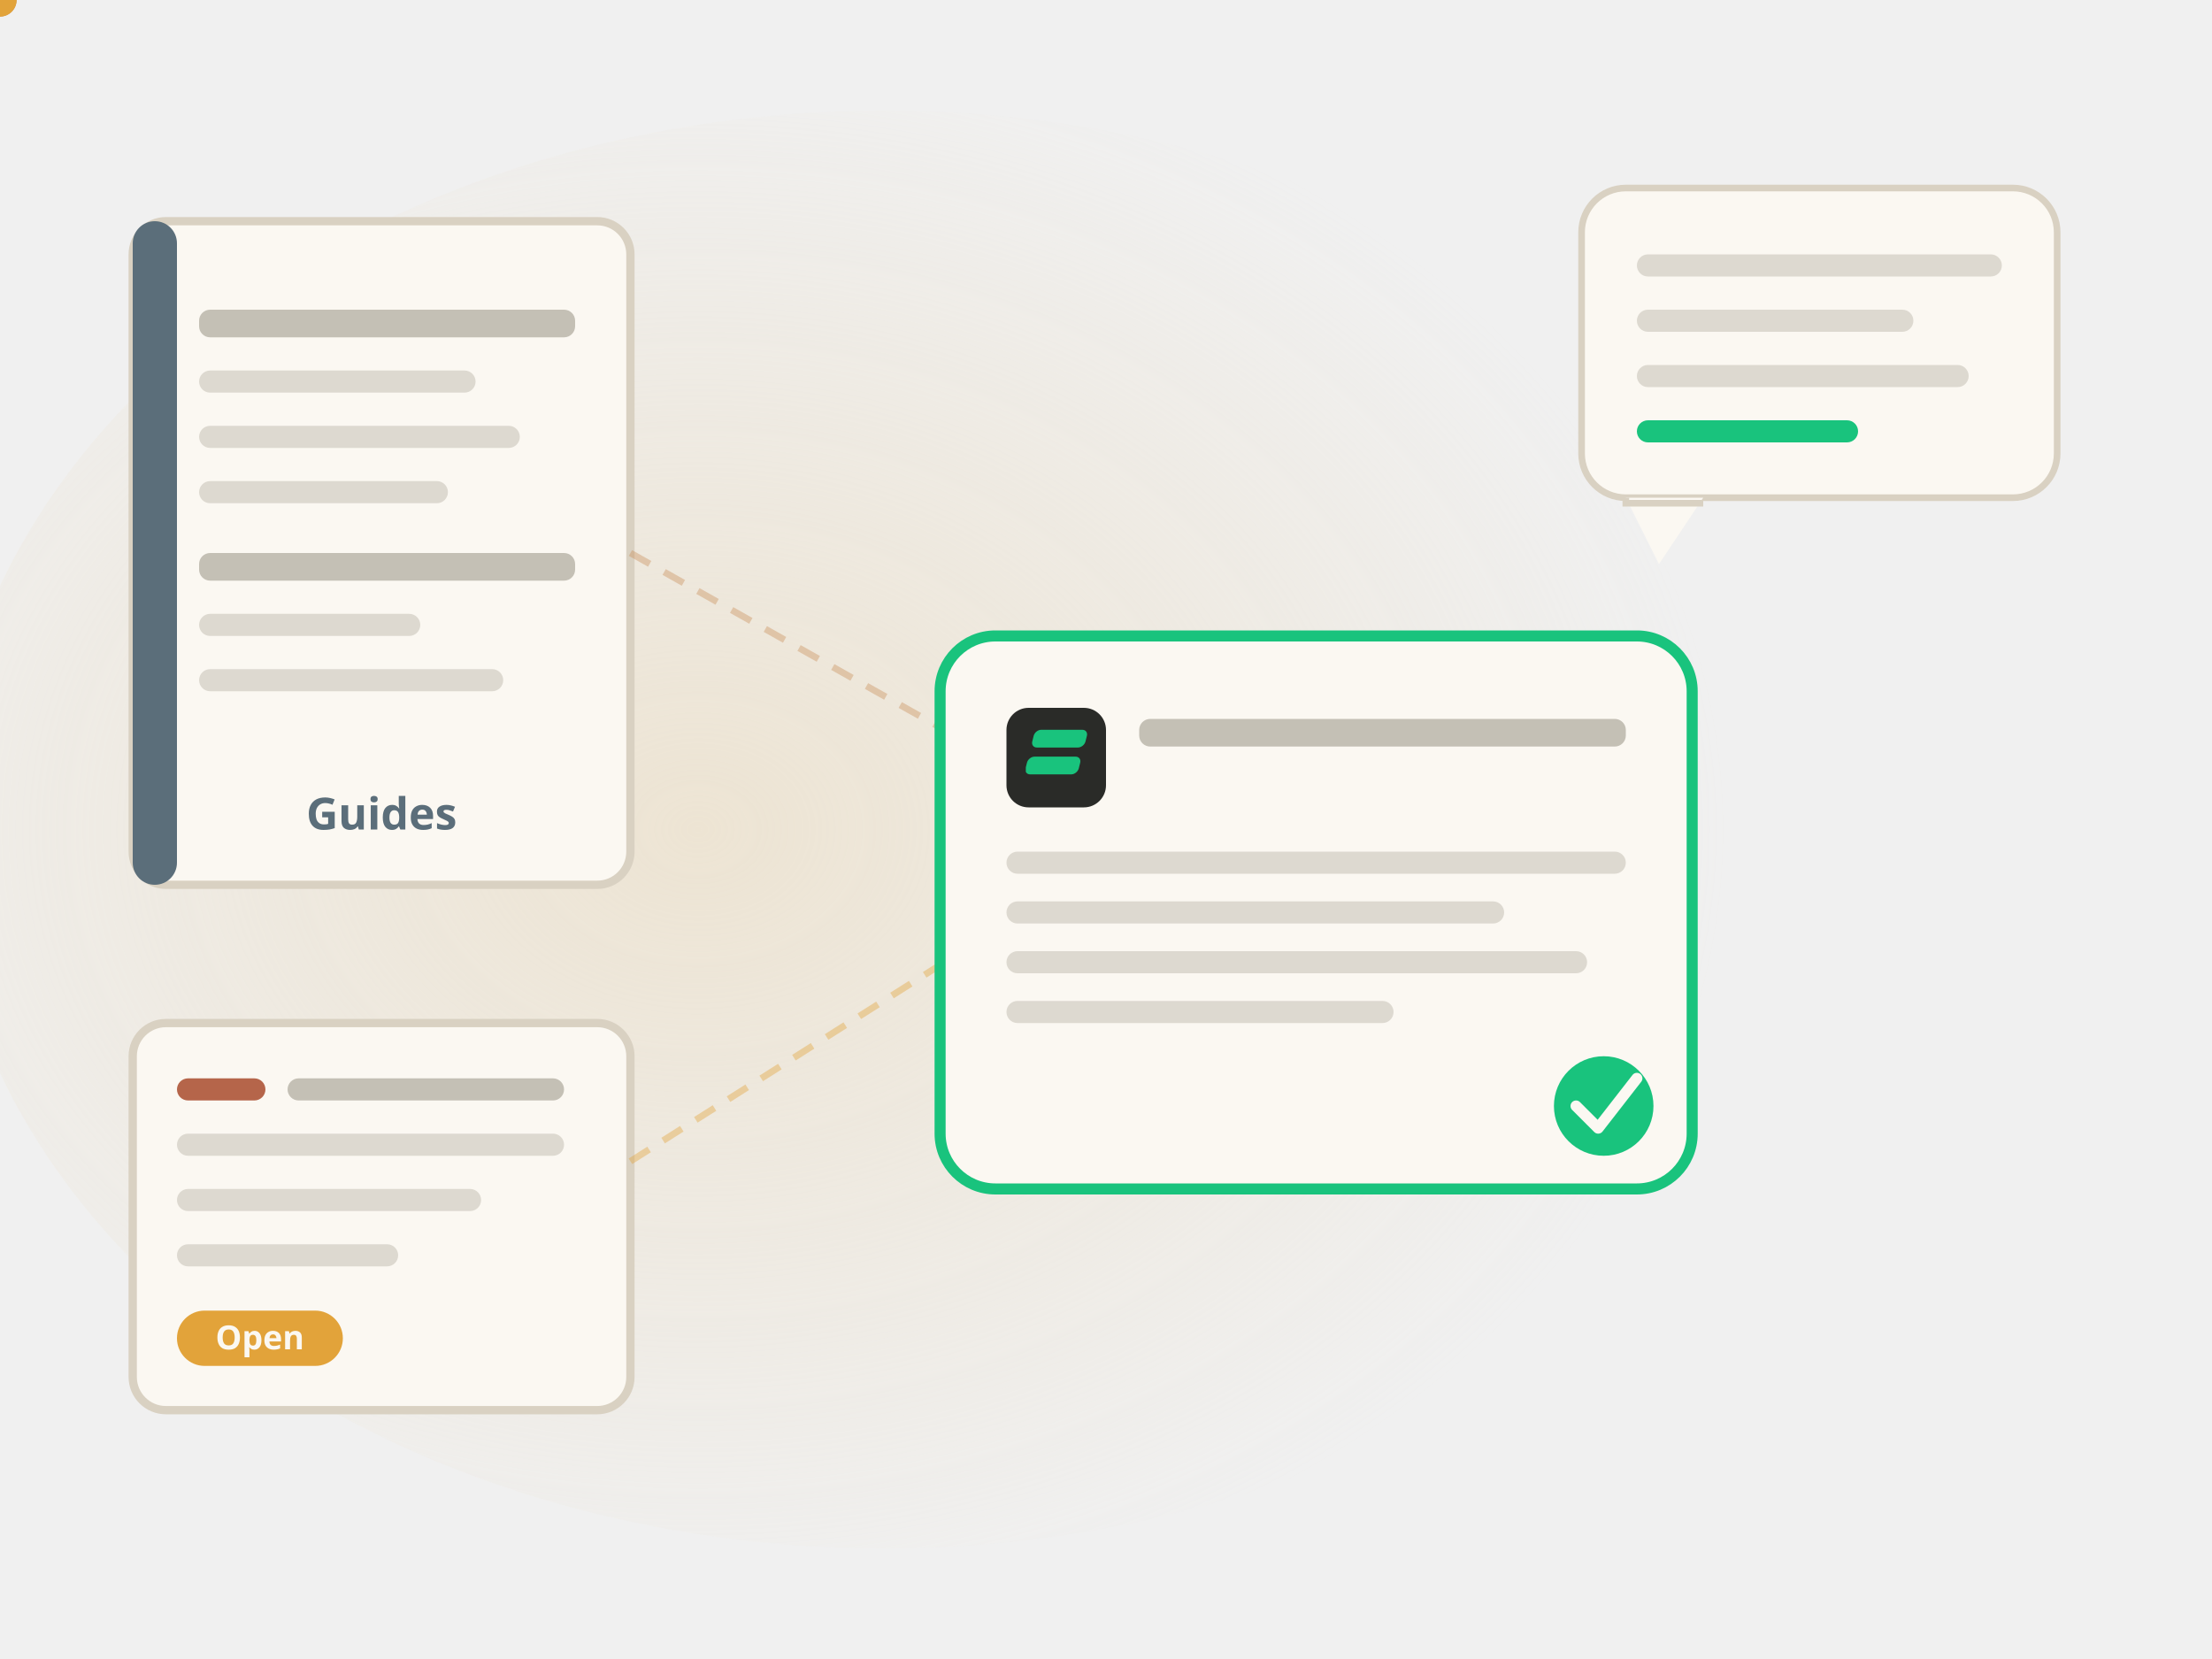
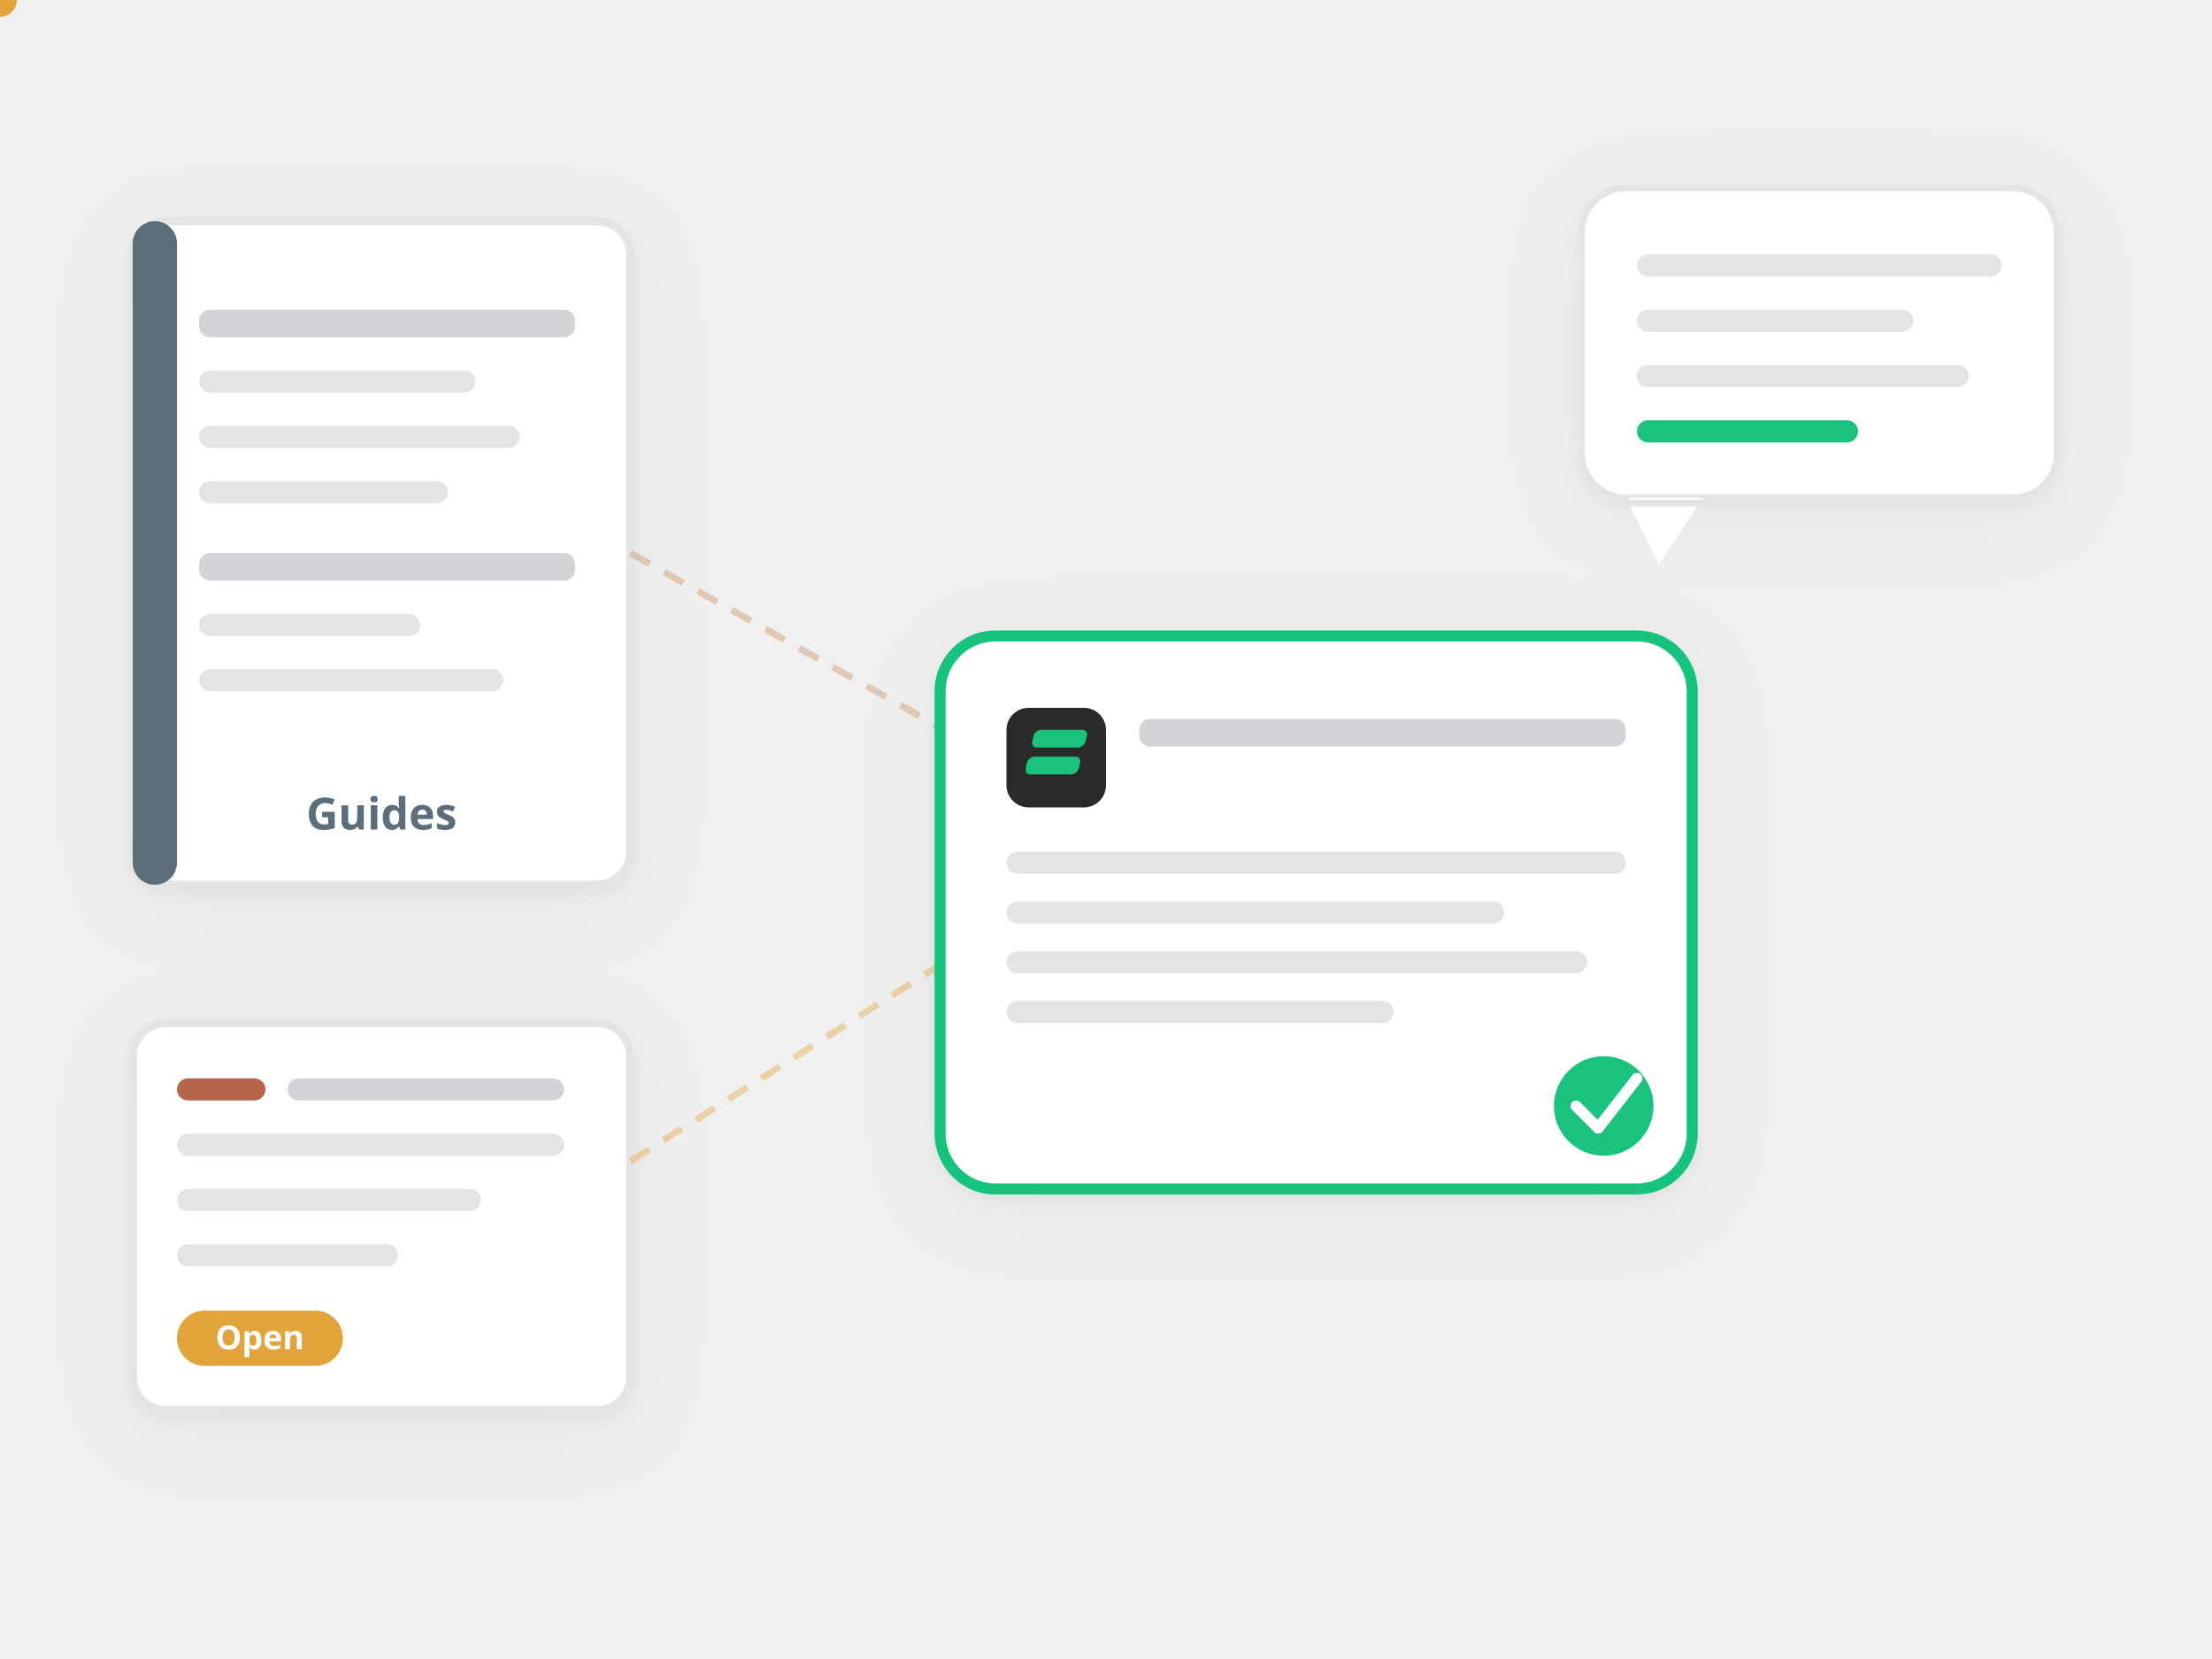
<svg xmlns="http://www.w3.org/2000/svg" viewBox="0 0 400 300" width="400" height="300">
  <style>@keyframes gi-drift-y { 0%,100%{transform:translateY(0)} 50%{transform:translateY(-6px)} }
@keyframes gi-drift-x { 0%,100%{transform:translateX(0)} 50%{transform:translateX(5px)} }
@keyframes gi-pulse-op { 0%,100%{opacity:1} 50%{opacity:0.55} }
@keyframes gi-stamp-in { 0%{transform:scale(1.4);opacity:0} 15%{transform:scale(0.9);opacity:1} 25%{transform:scale(1)} 100%{transform:scale(1)} }
@keyframes gi-slide-right { 0%{transform:translateX(-18px);opacity:0} 20%{transform:translateX(0);opacity:1} 80%{transform:translateX(0);opacity:1} 100%{transform:translateX(18px);opacity:0} }
@keyframes gi-travel-line { 0%{stroke-dashoffset:60} 100%{stroke-dashoffset:0} }
@keyframes gi-bob { 0%,100%{transform:translateY(0)} 50%{transform:translateY(-4px)} }
@keyframes gi-fade-cycle { 0%,15%{opacity:0} 25%,75%{opacity:1} 85%,100%{opacity:0} }
@keyframes gi-grow-bar { from{transform:scaleY(0)} to{transform:scaleY(1)} }
@keyframes gi-rise-bar { 0%,100%{transform:scaleY(0.4)} 50%{transform:scaleY(1)} }
@keyframes gi-spin-slow { from{transform:rotate(0deg)} to{transform:rotate(360deg)} }
@keyframes gi-blink { 0%,90%,100%{opacity:1} 95%{opacity:0} }


[style*="gi-stamp-in"],[style*="gi-grow-bar"],[style*="gi-rise-bar"]{transform-box:fill-box;transform-origin:center}
[style*="gi-grow-bar"],[style*="gi-rise-bar"]{transform-origin:center bottom}
@media (prefers-reduced-motion: reduce){*{animation:none!important}}
+ rect[fill="#FFFFFF"][stroke]{filter:drop-shadow(0 1px 1px rgba(0,0,0,0.04)) drop-shadow(0 3px 8px rgba(0,0,0,0.05))}
</style>
  <defs>
    <filter id="grain10">
      <feTurbulence type="fractalNoise" baseFrequency="0.65" numOctaves="3" stitchTiles="stitch" />
      <feColorMatrix type="saturate" values="0" />
      <feBlend in="SourceGraphic" mode="overlay" />
      <feComposite in2="SourceGraphic" operator="in" />
    </filter>
    <radialGradient id="b10a" cx="40%" cy="50%" r="55%">
      <stop offset="0%" stop-color="#EBDCC0" stop-opacity="0.6" />
      <stop offset="100%" stop-color="#EBDCC0" stop-opacity="0" />
    </radialGradient>
    <pattern id="d10" width="14" height="14" patternUnits="userSpaceOnUse">
      <circle cx="7" cy="7" r="0.7" fill="#2A2B28" opacity="0.13" />
    </pattern>
  </defs>
-   <ellipse cx="160" cy="150" rx="170" ry="130" fill="url(#b10a)" />
  <g transform="translate(24,40)">
    <g style="animation:gi-bob 11s ease-in-out infinite 0s">
-       <rect x="0" y="0" width="90" height="120" rx="6" fill="#FBF8F2" stroke="#D9D1C2" stroke-width="1.5" />
+       <rect x="0" y="0" width="90" height="120" rx="6" fill="#FFFFFF" stroke="#E4E4E7" stroke-width="1.5" />
      <rect x="0" y="0" width="8" height="120" rx="4" fill="#5B6E7A" />
-       <rect x="12" y="16" width="68" height="5" rx="2" fill="#C4C0B5" />
-       <rect x="12" y="27" width="50" height="4" rx="2" fill="#DDD9D0" />
-       <rect x="12" y="37" width="58" height="4" rx="2" fill="#DDD9D0" />
-       <rect x="12" y="47" width="45" height="4" rx="2" fill="#DDD9D0" />
-       <rect x="12" y="60" width="68" height="5" rx="2" fill="#C4C0B5" />
-       <rect x="12" y="71" width="40" height="4" rx="2" fill="#DDD9D0" />
-       <rect x="12" y="81" width="55" height="4" rx="2" fill="#DDD9D0" />
+       <rect x="12" y="16" width="68" height="5" rx="2" fill="#D4D4D8" />
+       <rect x="12" y="27" width="50" height="4" rx="2" fill="#E4E4E7" />
+       <rect x="12" y="37" width="58" height="4" rx="2" fill="#E4E4E7" />
+       <rect x="12" y="47" width="45" height="4" rx="2" fill="#E4E4E7" />
+       <rect x="12" y="60" width="68" height="5" rx="2" fill="#D4D4D8" />
+       <rect x="12" y="71" width="40" height="4" rx="2" fill="#E4E4E7" />
+       <rect x="12" y="81" width="55" height="4" rx="2" fill="#E4E4E7" />
      <text x="45" y="110" font-family="DM Sans,system-ui" font-size="8" fill="#5B6E7A" font-weight="600" text-anchor="middle">Guides</text>
    </g>
  </g>
  <line x1="114" y1="100" x2="185" y2="140" stroke="#C98F5B" stroke-width="1.2" stroke-dasharray="4,3" opacity="0.4" />
  <circle r="3" fill="#C98F5B">
    <animateMotion dur="4s" repeatCount="indefinite" path="M114,100 L185,140" />
  </circle>
  <g transform="translate(24,185)">
    <g style="animation:gi-bob 9s ease-in-out infinite 1s">
-       <rect x="0" y="0" width="90" height="70" rx="6" fill="#FBF8F2" stroke="#D9D1C2" stroke-width="1.5" />
+       <rect x="0" y="0" width="90" height="70" rx="6" fill="#FFFFFF" stroke="#E4E4E7" stroke-width="1.5" />
      <rect x="8" y="10" width="16" height="4" rx="2" fill="#B5654A" />
-       <rect x="28" y="10" width="50" height="4" rx="2" fill="#C4C0B5" />
-       <rect x="8" y="20" width="70" height="4" rx="2" fill="#DDD9D0" />
-       <rect x="8" y="30" width="55" height="4" rx="2" fill="#DDD9D0" />
-       <rect x="8" y="40" width="40" height="4" rx="2" fill="#DDD9D0" />
+       <rect x="28" y="10" width="50" height="4" rx="2" fill="#D4D4D8" />
+       <rect x="8" y="20" width="70" height="4" rx="2" fill="#E4E4E7" />
+       <rect x="8" y="30" width="55" height="4" rx="2" fill="#E4E4E7" />
+       <rect x="8" y="40" width="40" height="4" rx="2" fill="#E4E4E7" />
      <rect x="8" y="52" width="30" height="10" rx="5" fill="#E2A33A" />
-       <text x="23" y="59" font-family="DM Sans,system-ui" font-size="6" fill="#FBF8F2" font-weight="600" text-anchor="middle">Open</text>
+       <text x="23" y="59" font-family="DM Sans,system-ui" font-size="6" fill="#FFFFFF" font-weight="600" text-anchor="middle">Open</text>
    </g>
  </g>
  <line x1="114" y1="210" x2="185" y2="165" stroke="#E2A33A" stroke-width="1.2" stroke-dasharray="4,3" opacity="0.4" />
  <circle r="3" fill="#E2A33A">
    <animateMotion dur="3.5s" repeatCount="indefinite" begin="0.8s" path="M114,210 L185,165" />
  </circle>
  <g style="animation:gi-drift-y 9s ease-in-out infinite 0.5s">
-     <rect x="170" y="115" width="136" height="100" rx="10" fill="#FBF8F2" stroke="#19C37D" stroke-width="2" />
+     <rect x="170" y="115" width="136" height="100" rx="10" fill="#FFFFFF" stroke="#19C37D" stroke-width="2" />
    <rect x="182" y="128" width="18" height="18" rx="4" fill="#2A2B28" />
    <g>
      <svg x="185.5" y="130.5" width="11" height="11" viewBox="0 0 24 24" fill="#19C37D">
        <g transform="translate(12 12) skewX(-14) translate(-12 -12)">
          <rect x="1.5" y="3.2" width="21" height="7" rx="2.4" />
          <rect x="1.5" y="13.8" width="21" height="7" rx="2.4" />
        </g>
      </svg>
    </g>
-     <rect x="206" y="130" width="88" height="5" rx="2" fill="#C4C0B5" />
-     <rect x="182" y="154" width="112" height="4" rx="2" fill="#DDD9D0" />
-     <rect x="182" y="163" width="90" height="4" rx="2" fill="#DDD9D0" />
-     <rect x="182" y="172" width="105" height="4" rx="2" fill="#DDD9D0" />
-     <rect x="182" y="181" width="70" height="4" rx="2" fill="#DDD9D0" />
+     <rect x="206" y="130" width="88" height="5" rx="2" fill="#D4D4D8" />
+     <rect x="182" y="154" width="112" height="4" rx="2" fill="#E4E4E7" />
+     <rect x="182" y="163" width="90" height="4" rx="2" fill="#E4E4E7" />
+     <rect x="182" y="172" width="105" height="4" rx="2" fill="#E4E4E7" />
+     <rect x="182" y="181" width="70" height="4" rx="2" fill="#E4E4E7" />
    <circle cx="290" cy="200" r="9" fill="#19C37D" style="animation:gi-stamp-in 6s ease-in-out infinite 1s" />
-     <path d="M285,200 L289,204 L296,195" stroke="#FBF8F2" stroke-width="2" fill="none" stroke-linecap="round" stroke-linejoin="round" />
+     <path d="M285,200 L289,204 L296,195" stroke="#FFFFFF" stroke-width="2" fill="none" stroke-linecap="round" stroke-linejoin="round" />
  </g>
  <g transform="translate(286,34)">
    <g style="animation:gi-bob 10s ease-in-out infinite 2s">
-       <rect x="0" y="0" width="86" height="56" rx="8" fill="#FBF8F2" stroke="#D9D1C2" stroke-width="1.2" />
-       <path d="M8,56 L22,56 L14,68 Z" fill="#FBF8F2" />
-       <path d="M8,56 L8,57 L22,57" stroke="#D9D1C2" stroke-width="1.2" fill="none" />
-       <rect x="10" y="12" width="66" height="4" rx="2" fill="#DDD9D0" style="animation:gi-slide-right 7s ease-in-out infinite 0s" />
-       <rect x="10" y="22" width="50" height="4" rx="2" fill="#DDD9D0" style="animation:gi-slide-right 7s ease-in-out infinite 0.4s" />
-       <rect x="10" y="32" width="60" height="4" rx="2" fill="#DDD9D0" style="animation:gi-slide-right 7s ease-in-out infinite 0.8s" />
+       <rect x="0" y="0" width="86" height="56" rx="8" fill="#FFFFFF" stroke="#E4E4E7" stroke-width="1.2" />
+       <path d="M8,56 L22,56 L14,68 Z" fill="#FFFFFF" />
+       <path d="M8,56 L8,57 L22,57" stroke="#E4E4E7" stroke-width="1.2" fill="none" />
+       <rect x="10" y="12" width="66" height="4" rx="2" fill="#E4E4E7" style="animation:gi-slide-right 7s ease-in-out infinite 0s" />
+       <rect x="10" y="22" width="50" height="4" rx="2" fill="#E4E4E7" style="animation:gi-slide-right 7s ease-in-out infinite 0.4s" />
+       <rect x="10" y="32" width="60" height="4" rx="2" fill="#E4E4E7" style="animation:gi-slide-right 7s ease-in-out infinite 0.8s" />
      <rect x="10" y="42" width="40" height="4" rx="2" fill="#19C37D" style="animation:gi-slide-right 7s ease-in-out infinite 1.2s" />
    </g>
  </g>
</svg>
